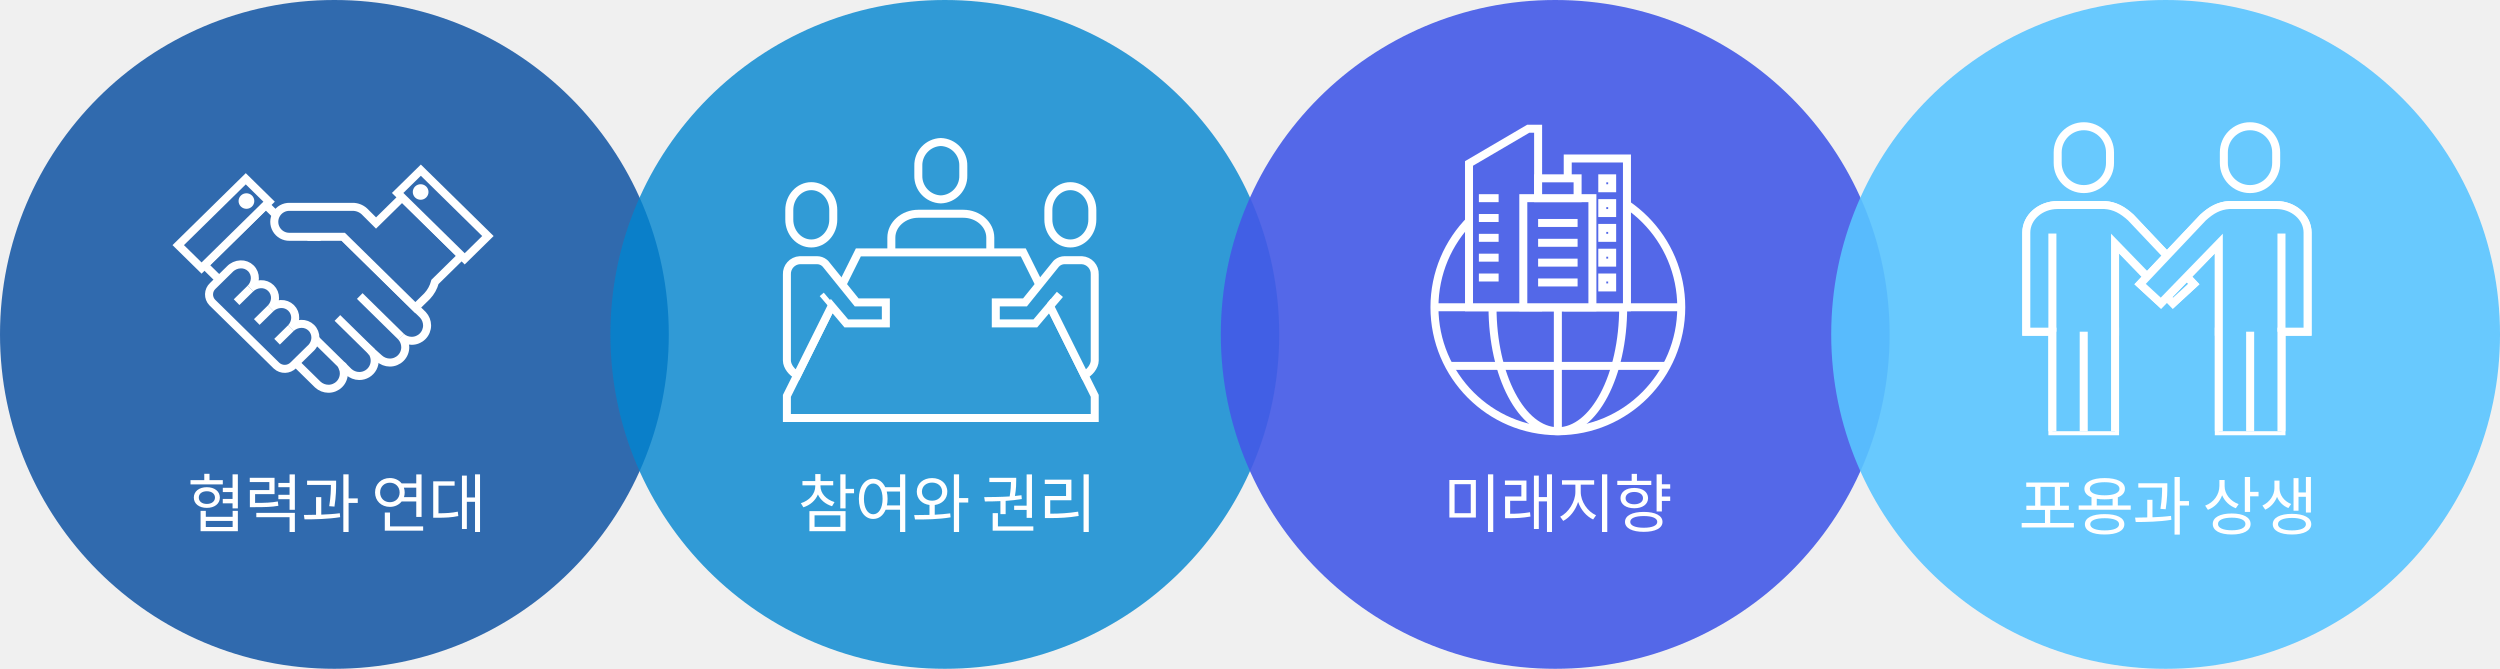
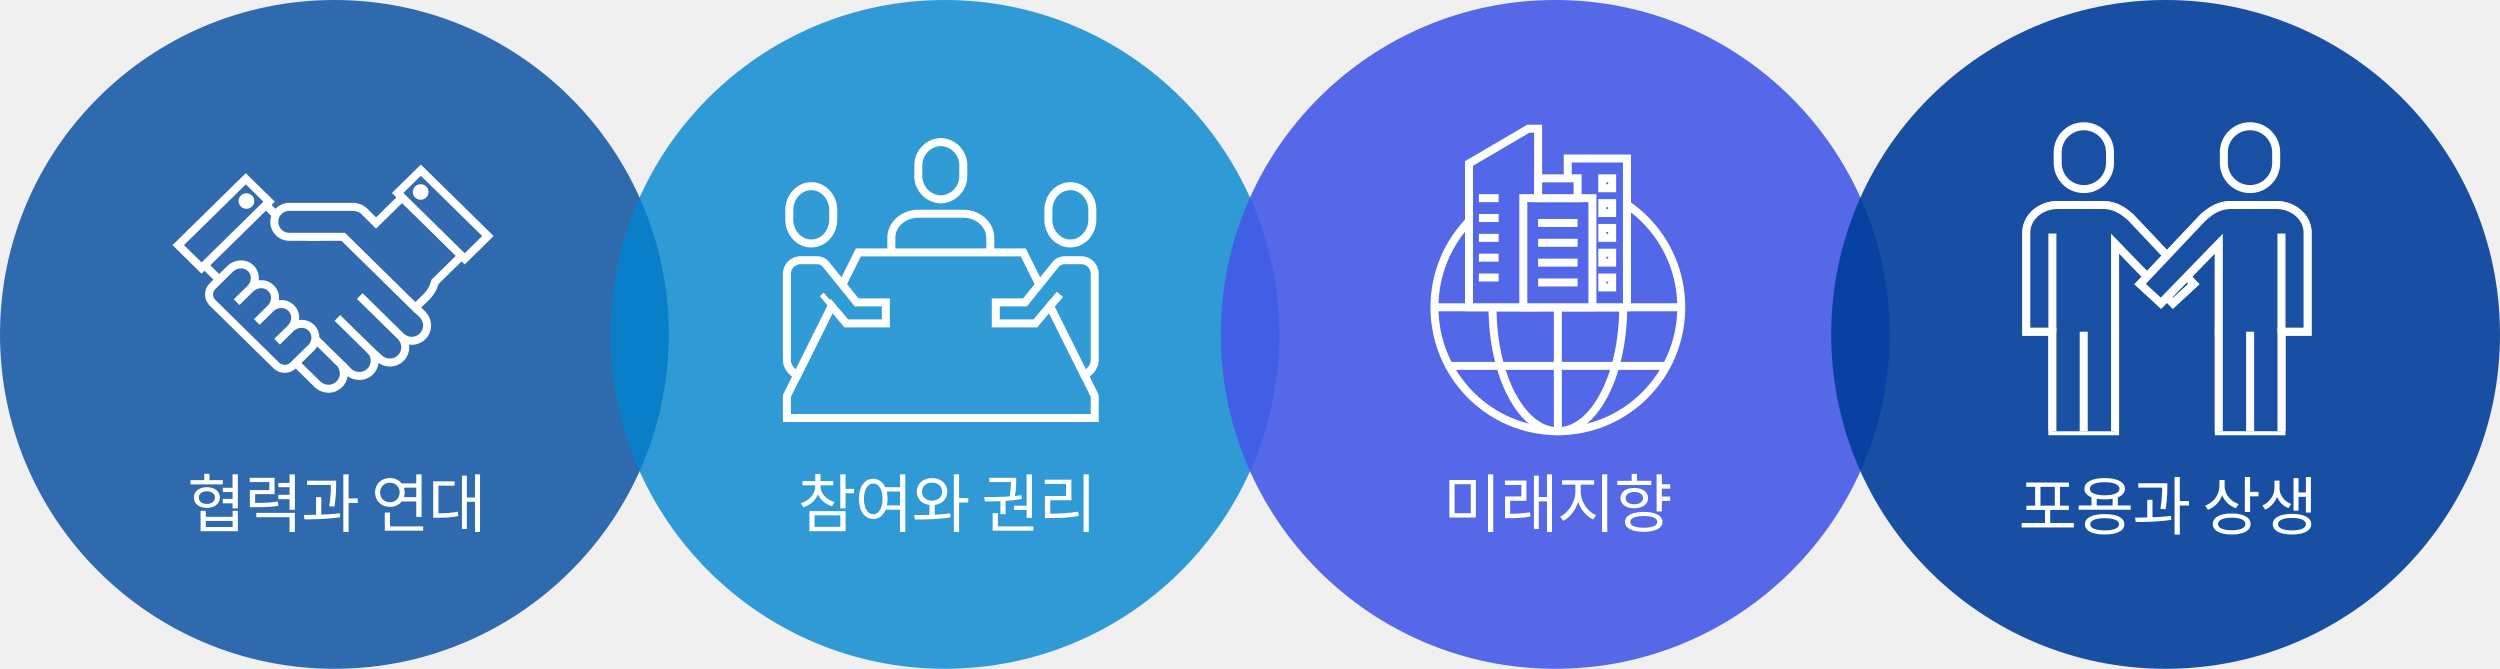
<svg xmlns="http://www.w3.org/2000/svg" width="942" height="252" viewBox="0 0 942 252">
  <defs>
    <clipPath id="clip-path">
      <rect id="사각형_671" data-name="사각형 671" width="121" height="86" transform="translate(0 0.001)" fill="none" />
    </clipPath>
    <clipPath id="clip-path-2">
      <rect id="사각형_672" data-name="사각형 672" width="119" height="107" transform="translate(0 0)" fill="none" />
    </clipPath>
    <clipPath id="clip-path-3">
      <rect id="사각형_689" data-name="사각형 689" width="96" height="117" transform="translate(0 0)" fill="none" />
    </clipPath>
    <clipPath id="clip-path-4">
      <rect id="사각형_694" data-name="사각형 694" width="109" height="118" fill="none" />
    </clipPath>
  </defs>
  <g id="목표" transform="translate(-289 -301)">
    <g id="협력과_연대" data-name="협력과 연대">
      <circle id="타원_1" data-name="타원 1" cx="126" cy="126" r="126" transform="translate(289 301)" fill="#00489e" opacity="0.8" />
      <g id="벡터_고급_개체" data-name="벡터 고급 개체" transform="translate(354 363)">
        <g id="그룹_710" data-name="그룹 710">
          <g id="그룹_709" data-name="그룹 709" clip-path="url(#clip-path)">
            <path id="패스_730" data-name="패스 730" d="M94.36,56.643,58.213,21.131c-2.385-2.379-5.984-2.664-8.333-.323l-4.49,4.435L35.16,15.222l-23.108,22.7L22.463,48.181a11.446,11.446,0,0,0,2.814,5.781l29.48,28.962a5.951,5.951,0,0,0,3.957,1.559,5.78,5.78,0,0,0,5.847-5.826,5.663,5.663,0,0,0-.409-2.082l.447-.243,1.787,1.778a5.944,5.944,0,0,0,3.956,1.567,5.777,5.777,0,0,0,4.79-9.107L77.9,73.05a5.929,5.929,0,0,0,3.953,1.56,5.779,5.779,0,0,0,5.851-5.828,5.887,5.887,0,0,0-1.543-3.9,5.919,5.919,0,0,0,3.918,1.534,5.785,5.785,0,0,0,5.85-5.828,5.9,5.9,0,0,0-1.57-3.941" fill="#316aaf" />
            <path id="패스_731" data-name="패스 731" d="M94.36,56.643,58.213,21.131c-2.385-2.379-5.984-2.664-8.333-.323l-4.49,4.435L35.16,15.222l-23.108,22.7L22.463,48.181a11.446,11.446,0,0,0,2.814,5.781l29.48,28.962a5.951,5.951,0,0,0,3.957,1.559,5.78,5.78,0,0,0,5.847-5.826,5.663,5.663,0,0,0-.409-2.082l.447-.243,1.787,1.778a5.944,5.944,0,0,0,3.956,1.567,5.777,5.777,0,0,0,4.79-9.107L77.9,73.05a5.929,5.929,0,0,0,3.953,1.56,5.779,5.779,0,0,0,5.851-5.828,5.887,5.887,0,0,0-1.543-3.9,5.919,5.919,0,0,0,3.918,1.534,5.785,5.785,0,0,0,5.85-5.828A5.9,5.9,0,0,0,94.36,56.643Z" fill="none" stroke="#fff" stroke-miterlimit="10" stroke-width="3.021" />
            <line id="선_29" data-name="선 29" x1="15.613" y1="15.339" transform="translate(70.549 49.54)" fill="none" stroke="#fff" stroke-miterlimit="10" stroke-width="3.021" />
            <line id="선_30" data-name="선 30" x1="12.996" y1="12.767" transform="translate(62.135 57.806)" fill="none" stroke="#fff" stroke-miterlimit="10" stroke-width="3.021" />
            <line id="선_31" data-name="선 31" x2="10.662" y2="10.47" transform="translate(53.936 65.863)" fill="none" stroke="#fff" stroke-miterlimit="10" stroke-width="3.021" />
            <path id="패스_732" data-name="패스 732" d="M2.155,30.362l25.45-25L36.4,14l-25.45,25Z" fill="#316aaf" />
            <path id="패스_733" data-name="패스 733" d="M2.155,30.362l25.45-25L36.4,14l-25.45,25Z" fill="none" stroke="#fff" stroke-miterlimit="10" stroke-width="3.021" />
            <path id="패스_734" data-name="패스 734" d="M29.239,15.113a1.982,1.982,0,0,1-2.765,0,1.9,1.9,0,0,1,0-2.72,1.986,1.986,0,0,1,2.765,0,1.9,1.9,0,0,1,0,2.72" fill="#fff" />
            <path id="패스_735" data-name="패스 735" d="M29.239,15.113a1.982,1.982,0,0,1-2.765,0,1.9,1.9,0,0,1,0-2.72,1.986,1.986,0,0,1,2.765,0A1.9,1.9,0,0,1,29.239,15.113Z" fill="none" stroke="#fff" stroke-miterlimit="10" stroke-width="2.014" />
            <path id="패스_736" data-name="패스 736" d="M54.328,27.227l-.4.392.4-.392Z" fill="#fff" />
            <path id="패스_737" data-name="패스 737" d="M54.328,27.227l-.4.392.4-.392Z" fill="none" stroke="#fff" stroke-miterlimit="10" stroke-width="3.021" />
            <rect id="사각형_669" data-name="사각형 669" width="1.973" height="0.005" transform="translate(52.356 27.222)" fill="#fff" />
            <rect id="사각형_670" data-name="사각형 670" width="1.973" height="0.005" transform="translate(52.356 27.222)" fill="none" stroke="#fff" stroke-miterlimit="10" stroke-width="3.021" />
            <path id="패스_738" data-name="패스 738" d="M86.522,12.373,76.692,22.03l-4.427-4.418a6.522,6.522,0,0,0-4.448-1.674l-23.72,0a5.645,5.645,0,1,0,0,11.288l8.258,0h1.975l0,0h0l10.006,0,27.174,26.7L95.924,49.6a12.507,12.507,0,0,0,2.984-5.386l10.011-9.834Z" fill="#316aaf" />
            <path id="패스_739" data-name="패스 739" d="M86.522,12.373,76.692,22.03l-4.427-4.418a6.522,6.522,0,0,0-4.448-1.674l-23.72,0a5.645,5.645,0,1,0,0,11.288l8.258,0h1.975l0,0h0l10.006,0,27.174,26.7L95.924,49.6a12.507,12.507,0,0,0,2.984-5.386l10.011-9.834Z" fill="none" stroke="#fff" stroke-miterlimit="10" stroke-width="3.021" />
            <path id="패스_740" data-name="패스 740" d="M110.1,35.533,84.83,10.706l8.745-8.589,25.27,24.823Z" fill="#316aaf" />
            <path id="패스_741" data-name="패스 741" d="M110.1,35.533,84.83,10.706l8.745-8.589,25.27,24.823Z" fill="none" stroke="#fff" stroke-miterlimit="10" stroke-width="3.021" />
            <path id="패스_742" data-name="패스 742" d="M94.879,11.7a1.973,1.973,0,0,1-2.763,0,1.9,1.9,0,0,1,0-2.716,1.982,1.982,0,0,1,2.763,0,1.9,1.9,0,0,1,0,2.716" fill="#fff" />
            <path id="패스_743" data-name="패스 743" d="M94.879,11.7a1.973,1.973,0,0,1-2.763,0,1.9,1.9,0,0,1,0-2.716,1.982,1.982,0,0,1,2.763,0A1.9,1.9,0,0,1,94.879,11.7Z" fill="none" stroke="#fff" stroke-miterlimit="10" stroke-width="2.014" />
            <path id="패스_744" data-name="패스 744" d="M48.448,60.031a5.881,5.881,0,0,0-3.84,1.6,5.691,5.691,0,0,0,1.629-3.776,5.148,5.148,0,0,0-5.4-5.3,5.858,5.858,0,0,0-3.812,1.579,5.68,5.68,0,0,0,1.61-3.751,5.154,5.154,0,0,0-5.393-5.3A5.891,5.891,0,0,0,29.4,46.694a5.675,5.675,0,0,0,1.637-3.781,5.154,5.154,0,0,0-5.394-5.3,5.919,5.919,0,0,0-4.089,1.842l-4.144,4.076-2.251,2.214a4.378,4.378,0,0,0-.176,6.241L39.2,75.787a4.561,4.561,0,0,0,6.351-.171L47.808,73.4l4-3.924a5.715,5.715,0,0,0,2.032-4.15,5.144,5.144,0,0,0-5.392-5.295" fill="#316aaf" />
            <path id="패스_745" data-name="패스 745" d="M48.448,60.031a5.881,5.881,0,0,0-3.84,1.6,5.691,5.691,0,0,0,1.629-3.776,5.148,5.148,0,0,0-5.4-5.3,5.858,5.858,0,0,0-3.812,1.579,5.68,5.68,0,0,0,1.61-3.751,5.154,5.154,0,0,0-5.393-5.3A5.891,5.891,0,0,0,29.4,46.694a5.675,5.675,0,0,0,1.637-3.781,5.154,5.154,0,0,0-5.394-5.3,5.919,5.919,0,0,0-4.089,1.842l-4.144,4.076-2.251,2.214a4.378,4.378,0,0,0-.176,6.241L39.2,75.787a4.561,4.561,0,0,0,6.351-.171L47.808,73.4l4-3.924a5.715,5.715,0,0,0,2.032-4.15A5.144,5.144,0,0,0,48.448,60.031Z" fill="none" stroke="#fff" stroke-miterlimit="10" stroke-width="3.021" />
            <line id="선_32" data-name="선 32" x1="5.213" y2="5.121" transform="translate(39.394 61.636)" fill="#316aaf" />
            <line id="선_33" data-name="선 33" x1="5.213" y2="5.121" transform="translate(39.394 61.636)" fill="none" stroke="#fff" stroke-miterlimit="10" stroke-width="3.021" />
            <line id="선_34" data-name="선 34" x1="5.28" y2="5.185" transform="translate(31.749 54.14)" fill="#316aaf" />
            <line id="선_35" data-name="선 35" x1="5.28" y2="5.185" transform="translate(31.749 54.14)" fill="none" stroke="#fff" stroke-miterlimit="10" stroke-width="3.021" />
            <line id="선_36" data-name="선 36" x1="5.253" y2="5.159" transform="translate(24.145 46.694)" fill="#316aaf" />
            <line id="선_37" data-name="선 37" x1="5.253" y2="5.159" transform="translate(24.145 46.694)" fill="none" stroke="#fff" stroke-miterlimit="10" stroke-width="3.021" />
          </g>
        </g>
      </g>
      <text id="협력과_연대-2" data-name="협력과 연대" transform="translate(415.962 499.573)" fill="#fff" font-size="24" font-family="NotoSansCJKkr-Medium, Noto Sans CJK KR" font-weight="500" letter-spacing="-0.025em">
        <tspan x="-56.4" y="0">협력과 연대</tspan>
      </text>
    </g>
    <g id="참여와_권리" data-name="참여와 권리">
      <circle id="타원_1_복사" data-name="타원 1 복사" cx="126" cy="126" r="126" transform="translate(519 301)" fill="#0085cf" opacity="0.8" />
      <g id="벡터_고급_개체-2" data-name="벡터 고급 개체" transform="translate(584 353)">
        <g id="그룹_712" data-name="그룹 712">
          <g id="그룹_711" data-name="그룹 711" clip-path="url(#clip-path-2)">
            <path id="패스_746" data-name="패스 746" d="M67.971,14.126A8.779,8.779,0,0,1,59.5,23.136a8.782,8.782,0,0,1-8.475-9.011v-3.6A8.78,8.78,0,0,1,59.5,1.51a8.777,8.777,0,0,1,8.471,9.011Z" fill="#319bd6" />
            <path id="패스_747" data-name="패스 747" d="M67.971,14.126A8.779,8.779,0,0,1,59.5,23.136a8.782,8.782,0,0,1-8.475-9.011v-3.6A8.78,8.78,0,0,1,59.5,1.51a8.777,8.777,0,0,1,8.471,9.011Z" fill="none" stroke="#fff" stroke-miterlimit="10" stroke-width="3.015" />
            <path id="패스_748" data-name="패스 748" d="M69.668,55.579h8.473V37.555c0-4.957-4.577-9.011-10.17-9.011H51.025c-5.591,0-10.167,4.054-10.167,9.011V55.579h8.473" fill="#319bd6" />
            <path id="패스_749" data-name="패스 749" d="M69.668,55.579h8.473V37.555c0-4.957-4.577-9.011-10.17-9.011H51.025c-5.591,0-10.167,4.054-10.167,9.011V55.579h8.473" fill="none" stroke="#fff" stroke-miterlimit="10" stroke-width="3.015" />
            <path id="패스_750" data-name="패스 750" d="M90.569,43.1H28.431L1.5,97.171v8.319H117.5V97.171Z" fill="#319bd6" />
            <path id="패스_751" data-name="패스 751" d="M90.569,43.1H28.431L1.5,97.171v8.319H117.5V97.171Z" fill="none" stroke="#fff" stroke-miterlimit="10" stroke-width="3.015" />
            <path id="패스_752" data-name="패스 752" d="M18.976,30.742c0,4.951-3.73,9-8.285,9s-8.286-4.048-8.286-9v-3.6c0-4.949,3.726-9,8.286-9s8.285,4.05,8.285,9Z" fill="#319bd6" />
            <path id="패스_753" data-name="패스 753" d="M18.976,30.742c0,4.951-3.73,9-8.285,9s-8.286-4.048-8.286-9v-3.6c0-4.949,3.726-9,8.286-9s8.285,4.05,8.285,9Z" fill="none" stroke="#fff" stroke-miterlimit="10" stroke-width="3.015" />
            <path id="패스_754" data-name="패스 754" d="M27.785,61.936S16.124,47.48,16.052,47.409l-.433-.4a4.5,4.5,0,0,0-2.767-.974H6.366a5.166,5.166,0,0,0-4.862,5.4V83.824c0,2.293,2.083,4.719,3.909,5.5l12.948-26,5.526,6.529h14.9V61.936Z" fill="#319bd6" />
            <path id="패스_755" data-name="패스 755" d="M27.785,61.936S16.124,47.48,16.052,47.409l-.433-.4a4.5,4.5,0,0,0-2.767-.974H6.366a5.166,5.166,0,0,0-4.862,5.4V83.824c0,2.293,2.083,4.719,3.909,5.5l12.948-26,5.526,6.529h14.9V61.936Z" fill="none" stroke="#fff" stroke-miterlimit="10" stroke-width="3.015" />
            <line id="선_38" data-name="선 38" x2="3.73" y2="4.395" transform="translate(14.632 58.924)" fill="#319bd6" />
            <line id="선_39" data-name="선 39" x2="3.73" y2="4.395" transform="translate(14.632 58.924)" fill="none" stroke="#fff" stroke-miterlimit="10" stroke-width="2.01" />
            <path id="패스_756" data-name="패스 756" d="M100.024,30.742c0,4.951,3.73,9,8.285,9s8.286-4.048,8.286-9v-3.6c0-4.949-3.726-9-8.286-9s-8.285,4.05-8.285,9Z" fill="#319bd6" />
            <path id="패스_757" data-name="패스 757" d="M100.024,30.742c0,4.951,3.73,9,8.285,9s8.286-4.048,8.286-9v-3.6c0-4.949-3.726-9-8.286-9s-8.285,4.05-8.285,9Z" fill="none" stroke="#fff" stroke-miterlimit="10" stroke-width="3.015" />
            <path id="패스_758" data-name="패스 758" d="M91.215,61.936s11.661-14.456,11.735-14.526l.432-.4a4.5,4.5,0,0,1,2.767-.974h6.486a5.166,5.166,0,0,1,4.862,5.4V83.824c0,2.293-2.083,4.719-3.909,5.5l-12.948-26-5.526,6.529h-14.9V61.936Z" fill="#319bd6" />
            <path id="패스_759" data-name="패스 759" d="M91.215,61.936s11.661-14.456,11.735-14.526l.432-.4a4.5,4.5,0,0,1,2.767-.974h6.486a5.166,5.166,0,0,1,4.862,5.4V83.824c0,2.293-2.083,4.719-3.909,5.5l-12.948-26-5.526,6.529h-14.9V61.936Z" fill="none" stroke="#fff" stroke-miterlimit="10" stroke-width="3.015" />
            <line id="선_40" data-name="선 40" x1="3.73" y2="4.395" transform="translate(100.639 58.924)" fill="#319bd6" />
            <line id="선_41" data-name="선 41" x1="3.73" y2="4.395" transform="translate(100.639 58.924)" fill="none" stroke="#fff" stroke-miterlimit="10" stroke-width="3.015" />
          </g>
        </g>
      </g>
      <text id="참여와_권리-2" data-name="참여와 권리" transform="translate(645.962 499.573)" fill="#fff" font-size="24" font-family="NotoSansCJKkr-Medium, Noto Sans CJK KR" font-weight="500" letter-spacing="-0.025em">
        <tspan x="-56.4" y="0">참여와 권리</tspan>
      </text>
    </g>
    <g id="미래지향">
      <circle id="타원_1_복사-2" data-name="타원 1 복사" cx="126" cy="126" r="126" transform="translate(749 301)" fill="#4259e7" opacity="0.902" />
      <g id="벡터_고급_개체-3" data-name="벡터 고급 개체" transform="translate(828 348)">
        <g id="그룹_714" data-name="그룹 714">
          <g id="그룹_713" data-name="그룹 713" clip-path="url(#clip-path-3)">
            <path id="패스_760" data-name="패스 760" d="M94.5,68.777A46.5,46.5,0,1,1,48,22.063,46.608,46.608,0,0,1,94.5,68.777" fill="#5368e8" />
            <ellipse id="타원_5" data-name="타원 5" cx="46.498" cy="46.714" rx="46.498" ry="46.714" transform="translate(1.502 22.063)" fill="none" stroke="#fff" stroke-miterlimit="10" stroke-width="3.012" />
            <path id="패스_761" data-name="패스 761" d="M23.382,68.777c0,25.8,11.027,46.714,24.618,46.714S72.615,94.575,72.615,68.777Z" fill="#5368e8" />
            <path id="패스_762" data-name="패스 762" d="M23.382,68.777c0,25.8,11.027,46.714,24.618,46.714S72.615,94.575,72.615,68.777Z" fill="none" stroke="#fff" stroke-miterlimit="10" stroke-width="3.012" />
            <line id="선_42" data-name="선 42" x1="81.954" transform="translate(7.024 90.868)" fill="none" stroke="#fff" stroke-miterlimit="10" stroke-width="3.005" />
            <line id="선_43" data-name="선 43" y1="46.714" transform="translate(48 68.777)" fill="none" stroke="#fff" stroke-miterlimit="10" stroke-width="3.019" />
            <line id="선_44" data-name="선 44" x2="92.996" transform="translate(1.502 68.777)" fill="none" stroke="#fff" stroke-miterlimit="10" stroke-width="3.005" />
            <rect id="사각형_673" data-name="사각형 673" width="22.318" height="56.056" transform="translate(51.72 12.72)" fill="#5368e8" />
            <rect id="사각형_674" data-name="사각형 674" width="22.318" height="56.056" transform="translate(51.72 12.72)" fill="none" stroke="#fff" stroke-miterlimit="10" stroke-width="3.012" />
            <rect id="사각형_675" data-name="사각형 675" width="3.72" height="3.737" transform="translate(64.739 38.881)" fill="#5368e8" />
            <rect id="사각형_676" data-name="사각형 676" width="3.72" height="3.737" transform="translate(64.739 38.881)" fill="none" stroke="#fff" stroke-miterlimit="10" stroke-width="3.012" />
            <rect id="사각형_677" data-name="사각형 677" width="3.72" height="3.737" transform="translate(64.739 20.194)" fill="#5368e8" />
            <rect id="사각형_678" data-name="사각형 678" width="3.72" height="3.737" transform="translate(64.739 20.194)" fill="none" stroke="#fff" stroke-miterlimit="10" stroke-width="3.012" />
            <rect id="사각형_679" data-name="사각형 679" width="3.72" height="3.737" transform="translate(64.739 29.538)" fill="#5368e8" />
            <rect id="사각형_680" data-name="사각형 680" width="3.72" height="3.737" transform="translate(64.739 29.538)" fill="none" stroke="#fff" stroke-miterlimit="10" stroke-width="3.012" />
            <rect id="사각형_681" data-name="사각형 681" width="3.72" height="3.737" transform="translate(64.739 48.223)" fill="#5368e8" />
            <rect id="사각형_682" data-name="사각형 682" width="3.72" height="3.737" transform="translate(64.739 48.223)" fill="none" stroke="#fff" stroke-miterlimit="10" stroke-width="3.012" />
            <rect id="사각형_683" data-name="사각형 683" width="3.72" height="3.737" transform="translate(64.739 57.566)" fill="#5368e8" />
            <rect id="사각형_684" data-name="사각형 684" width="3.72" height="3.737" transform="translate(64.739 57.566)" fill="none" stroke="#fff" stroke-miterlimit="10" stroke-width="3.012" />
            <path id="패스_763" data-name="패스 763" d="M40.56,68.777H14.522V14.589L36.841,1.51h3.72Z" fill="#5368e8" />
            <path id="패스_764" data-name="패스 764" d="M40.56,68.777H14.522V14.589L36.841,1.51h3.72Z" fill="none" stroke="#fff" stroke-miterlimit="10" stroke-width="3.012" />
            <line id="선_45" data-name="선 45" x2="7.439" transform="translate(18.241 35.143)" fill="none" stroke="#fff" stroke-miterlimit="10" stroke-width="3.005" />
            <line id="선_46" data-name="선 46" x2="7.439" transform="translate(18.241 27.669)" fill="none" stroke="#fff" stroke-miterlimit="10" stroke-width="3.005" />
            <line id="선_47" data-name="선 47" x2="7.439" transform="translate(18.241 42.617)" fill="none" stroke="#fff" stroke-miterlimit="10" stroke-width="3.005" />
            <line id="선_48" data-name="선 48" x2="7.439" transform="translate(18.241 50.091)" fill="none" stroke="#fff" stroke-miterlimit="10" stroke-width="3.005" />
            <line id="선_49" data-name="선 49" x2="7.439" transform="translate(18.241 57.566)" fill="none" stroke="#fff" stroke-miterlimit="10" stroke-width="3.005" />
            <rect id="사각형_685" data-name="사각형 685" width="26.038" height="41.108" transform="translate(34.981 27.669)" fill="#5368e8" />
            <rect id="사각형_686" data-name="사각형 686" width="26.038" height="41.108" transform="translate(34.981 27.669)" fill="none" stroke="#fff" stroke-miterlimit="10" stroke-width="3.012" />
            <line id="선_50" data-name="선 50" x2="14.879" transform="translate(40.56 51.96)" fill="none" stroke="#fff" stroke-miterlimit="10" stroke-width="3.005" />
            <line id="선_51" data-name="선 51" x2="14.879" transform="translate(40.56 44.486)" fill="none" stroke="#fff" stroke-miterlimit="10" stroke-width="3.005" />
            <line id="선_52" data-name="선 52" x2="14.879" transform="translate(40.56 59.434)" fill="none" stroke="#fff" stroke-miterlimit="10" stroke-width="3.005" />
            <line id="선_53" data-name="선 53" x2="14.879" transform="translate(40.56 37.012)" fill="none" stroke="#fff" stroke-miterlimit="10" stroke-width="3.005" />
            <rect id="사각형_687" data-name="사각형 687" width="14.879" height="7.474" transform="translate(40.561 20.194)" fill="#5368e8" />
            <rect id="사각형_688" data-name="사각형 688" width="14.879" height="7.474" transform="translate(40.561 20.194)" fill="none" stroke="#fff" stroke-miterlimit="10" stroke-width="3.012" />
          </g>
        </g>
      </g>
      <text id="미래지향-2" data-name="미래지향" transform="translate(875.962 499.573)" fill="#fff" font-size="24" font-family="NotoSansCJKkr-Medium, Noto Sans CJK KR" font-weight="500" letter-spacing="-0.025em">
        <tspan x="-43.26" y="0">미래지향</tspan>
      </text>
    </g>
    <g id="포용과_상생" data-name="포용과 상생">
-       <circle id="타원_1_복사-3" data-name="타원 1 복사" cx="126" cy="126" r="126" transform="translate(979 301)" fill="#59c4ff" opacity="0.902" />
+       <circle id="타원_1_복사-3" data-name="타원 1 복사" cx="126" cy="126" r="126" transform="translate(979 301)" fill="#003d9a" opacity="0.902" />
      <g id="벡터_고급_개체-4" data-name="벡터 고급 개체" transform="translate(1051 347)">
        <g id="그룹_716" data-name="그룹 716">
          <g id="그룹_715" data-name="그룹 715" clip-path="url(#clip-path-4)">
            <path id="패스_765" data-name="패스 765" d="M56.768,68.248,64.6,61.036,40.877,35.95c-3.126-2.827-5.968-4.443-9.861-4.7H13.308c-6.492,0-11.8,4.669-11.8,10.378V78.986H34.95V45.776Z" fill="#68c9fe" />
            <path id="패스_766" data-name="패스 766" d="M56.768,68.248,64.6,61.036,40.877,35.95c-3.126-2.827-5.968-4.443-9.861-4.7H13.308c-6.492,0-11.8,4.669-11.8,10.378V78.986H34.95V45.776Z" fill="none" stroke="#fff" stroke-miterlimit="10" stroke-width="3.017" />
            <rect id="사각형_690" data-name="사각형 690" width="23.609" height="37.501" transform="translate(11.342 78.986)" fill="#68c9fe" />
            <rect id="사각형_691" data-name="사각형 691" width="23.609" height="37.501" transform="translate(11.342 78.986)" fill="none" stroke="#fff" stroke-miterlimit="10" stroke-width="3.017" />
            <path id="패스_767" data-name="패스 767" d="M34.95,116.487V45.776L56.768,68.248,64.6,61.036,40.877,35.95c-3.126-2.827-5.968-4.443-9.861-4.7H13.308c-6.492,0-11.8,4.669-11.8,10.378V78.986h9.837v37.5" fill="#68c9fe" />
-             <path id="패스_768" data-name="패스 768" d="M34.95,116.487V45.776L56.768,68.248,64.6,61.036,40.877,35.95c-3.126-2.827-5.968-4.443-9.861-4.7H13.308c-6.492,0-11.8,4.669-11.8,10.378V78.986h9.837v37.5" fill="none" stroke="#fff" stroke-miterlimit="10" stroke-width="3.017" />
+             <path id="패스_768" data-name="패스 768" d="M34.95,116.487V45.776L56.768,68.248,64.6,61.036,40.877,35.95c-3.126-2.827-5.968-4.443-9.861-4.7H13.308c-6.492,0-11.8,4.669-11.8,10.378V78.986h9.837v37.5" fill="#1950a3" stroke="#fff" stroke-miterlimit="10" stroke-width="3.017" />
            <line id="선_54" data-name="선 54" y2="36.987" transform="translate(11.341 41.999)" fill="none" stroke="#fff" stroke-miterlimit="10" stroke-width="3.025" />
            <line id="선_55" data-name="선 55" y1="37.501" transform="translate(23.146 78.986)" fill="none" stroke="#fff" stroke-miterlimit="10" stroke-width="3.025" />
-             <path id="패스_769" data-name="패스 769" d="M33.053,15.389a9.859,9.859,0,1,1-19.718,0V11.424a9.859,9.859,0,1,1,19.718,0Z" fill="#68c9fe" />
+             <path id="패스_769" data-name="패스 769" d="M33.053,15.389a9.859,9.859,0,1,1-19.718,0V11.424a9.859,9.859,0,1,1,19.718,0Z" fill="#1950a3" />
            <path id="패스_770" data-name="패스 770" d="M33.053,15.389a9.859,9.859,0,1,1-19.718,0V11.424a9.859,9.859,0,1,1,19.718,0Z" fill="none" stroke="#fff" stroke-miterlimit="10" stroke-width="3.017" />
            <path id="패스_771" data-name="패스 771" d="M52.232,68.248,44.4,61.036,68.123,35.95c3.126-2.827,5.968-4.443,9.861-4.7H95.692c6.492,0,11.8,4.669,11.8,10.378V78.986H74.05V45.776Z" fill="#68c9fe" />
            <path id="패스_772" data-name="패스 772" d="M52.232,68.248,44.4,61.036,68.123,35.95c3.126-2.827,5.968-4.443,9.861-4.7H95.692c6.492,0,11.8,4.669,11.8,10.378V78.986H74.05V45.776Z" fill="none" stroke="#fff" stroke-miterlimit="10" stroke-width="3.017" />
            <rect id="사각형_692" data-name="사각형 692" width="23.609" height="37.501" transform="translate(74.05 78.986)" fill="#68c9fe" />
            <rect id="사각형_693" data-name="사각형 693" width="23.609" height="37.501" transform="translate(74.05 78.986)" fill="none" stroke="#fff" stroke-miterlimit="10" stroke-width="3.017" />
-             <path id="패스_773" data-name="패스 773" d="M74.05,116.487V45.776L52.232,68.248,44.4,61.036,68.123,35.95c3.126-2.827,5.968-4.443,9.861-4.7H95.692c6.492,0,11.8,4.669,11.8,10.378V78.986H97.658v37.5" fill="#68c9fe" />
+             <path id="패스_773" data-name="패스 773" d="M74.05,116.487V45.776L52.232,68.248,44.4,61.036,68.123,35.95c3.126-2.827,5.968-4.443,9.861-4.7H95.692c6.492,0,11.8,4.669,11.8,10.378V78.986H97.658v37.5" fill="#1950a3" />
            <path id="패스_774" data-name="패스 774" d="M74.05,116.487V45.776L52.232,68.248,44.4,61.036,68.123,35.95c3.126-2.827,5.968-4.443,9.861-4.7H95.692c6.492,0,11.8,4.669,11.8,10.378V78.986H97.658v37.5" fill="none" stroke="#fff" stroke-miterlimit="10" stroke-width="3.017" />
            <line id="선_56" data-name="선 56" y2="36.987" transform="translate(97.659 41.999)" fill="none" stroke="#fff" stroke-miterlimit="10" stroke-width="3.025" />
            <line id="선_57" data-name="선 57" y1="37.501" transform="translate(85.854 78.986)" fill="none" stroke="#fff" stroke-miterlimit="10" stroke-width="3.025" />
-             <path id="패스_775" data-name="패스 775" d="M75.947,15.389a9.859,9.859,0,1,0,19.718,0V11.424a9.859,9.859,0,1,0-19.718,0Z" fill="#68c9fe" />
+             <path id="패스_775" data-name="패스 775" d="M75.947,15.389a9.859,9.859,0,1,0,19.718,0V11.424a9.859,9.859,0,1,0-19.718,0Z" fill="#1950a3" />
            <path id="패스_776" data-name="패스 776" d="M75.947,15.389a9.859,9.859,0,1,0,19.718,0V11.424a9.859,9.859,0,1,0-19.718,0Z" fill="none" stroke="#fff" stroke-miterlimit="10" stroke-width="3.017" />
          </g>
        </g>
      </g>
      <text id="포용과_상생-2" data-name="포용과 상생" transform="translate(1105.962 500.573)" fill="#fff" font-size="24" font-family="NotoSansCJKkr-Medium, Noto Sans CJK KR" font-weight="500" letter-spacing="-0.025em">
        <tspan x="-56.4" y="0">포용과 상생</tspan>
      </text>
    </g>
  </g>
</svg>
